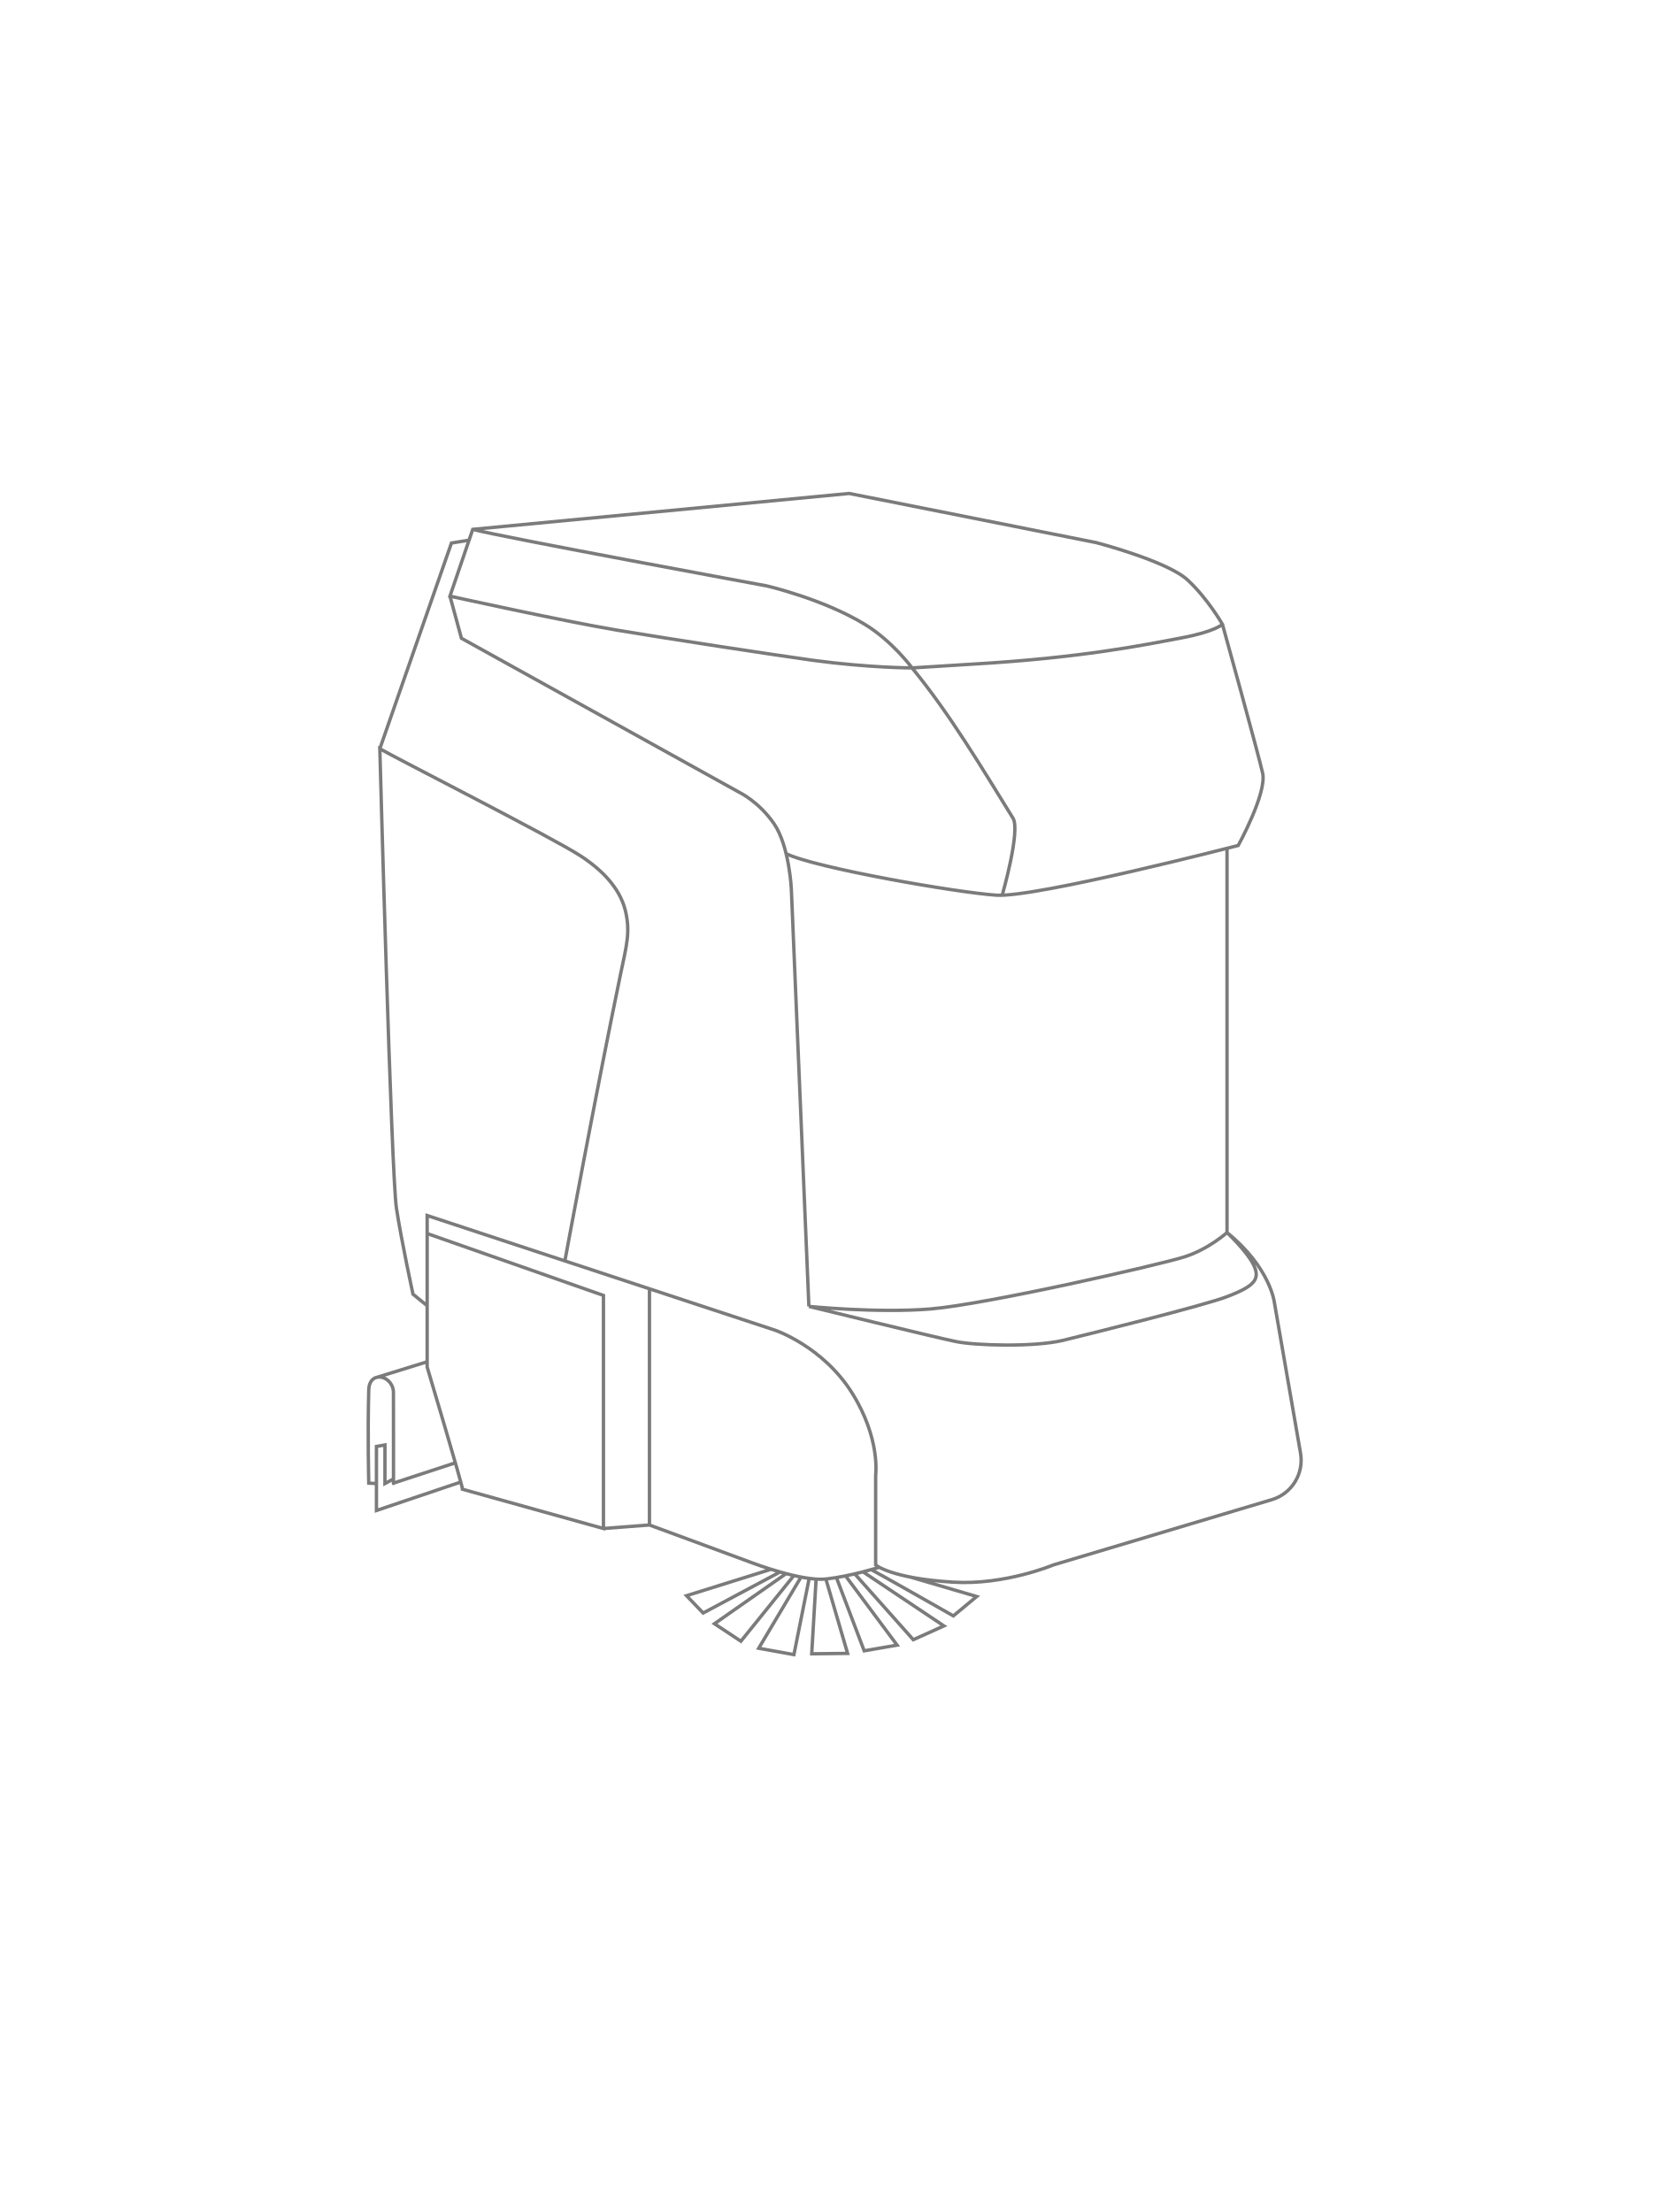
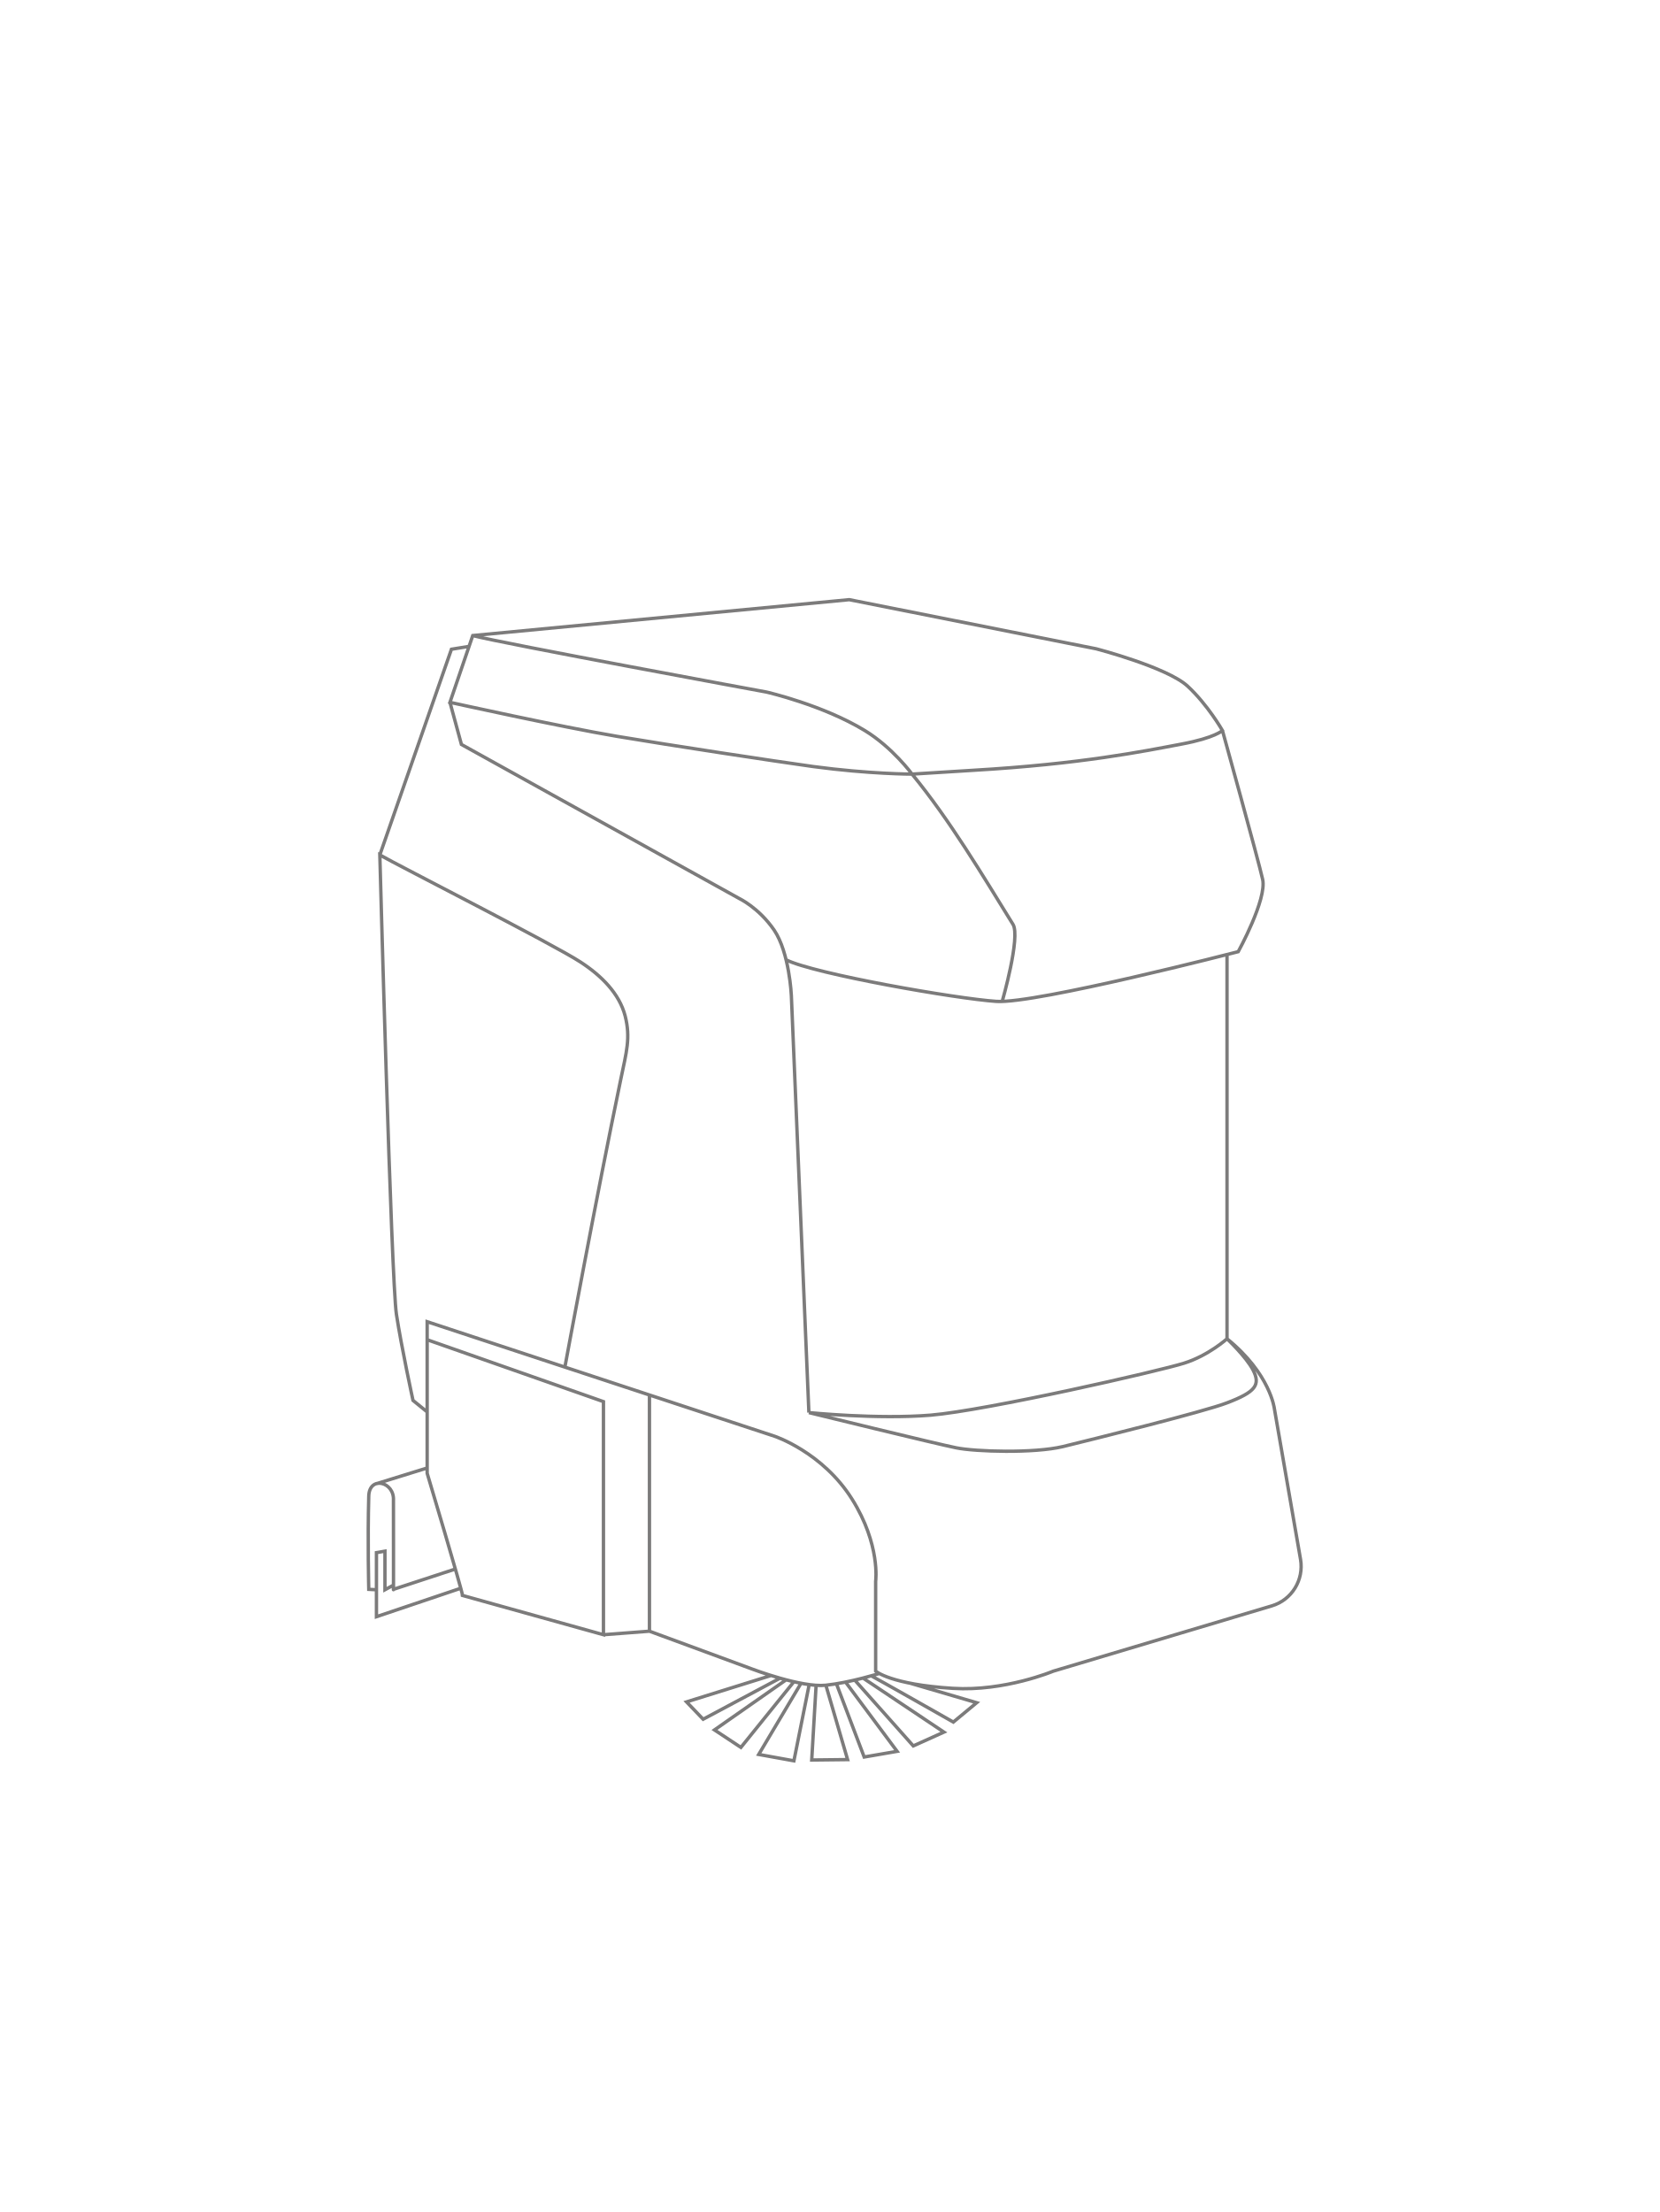
<svg xmlns="http://www.w3.org/2000/svg" class="icon" height="1333" viewBox="0 0 1000 2666" version="1.1" id="svg12013" width="1000">
  <defs id="defs12017">
    <pattern y="0" x="0" height="6" width="6" patternUnits="userSpaceOnUse" id="EMFhbasepattern" />
    <pattern y="0" x="0" height="6" width="6" patternUnits="userSpaceOnUse" id="EMFhbasepattern-8" />
  </defs>
-   <path id="path1616" d="M 42.273,718.48 69.745,638.002 523.443,594.743 821.249,654 c 0,0 85.18,22.201 109.889,44.891 24.546,22.69 42.102,53.543 42.102,53.543 0,0 -8.941,8.815 -49.092,16.324 -45.841,8.652 -120.13,23.997 -251.802,31.669 -21.458,1.306 -73.151,4.571 -73.151,4.571 0,0 -51.531,0 -119.317,-9.142 C 431.923,789.164 308.542,770.391 243.519,759.454 174.92,747.864 42.273,718.48 42.273,718.48 Z m 27.472,-80.478 c 34.787,9.305 353.888,68.072 353.888,68.072 0,0 67.786,15.508 118.504,46.361 33.324,20.242 57.058,52.564 57.058,52.564 M -42.257,902.453 44.061,654.49 65.193,651.061 m -22.921,67.419 13.817,50.768 334.706,185.605 c 0,0 23.571,11.1 42.103,38.035 18.531,27.261 20.807,79.009 20.807,79.009 l 21.132,502.62 m 0,0 c 0,0 82.091,8.325 146.627,3.102 67.949,-5.713 276.348,-53.38 305.608,-62.685 29.26,-9.142 51.693,-29.383 51.693,-29.383 v -463.115 m -531.4,6.367 c 33.812,16.977 205.798,47.013 253.427,50.115 47.792,3.102 291.466,-59.91 291.466,-59.91 0,0 34.787,-63.174 29.423,-87.171 -5.364,-23.996 -48.442,-179.402 -48.442,-179.402 M 14.801,1573.701 -2.268,1559.826 c 0,0 -13.817,-63.501 -19.995,-103.822 -6.177,-40.321 -19.995,-553.551 -19.995,-553.551 22.596,12.896 209.537,107.902 241.723,128.96 25.359,16.487 46.979,38.035 53.969,65.133 6.665,26.445 1.625,42.933 -5.364,76.56 -29.26,140.714 -67.299,346.561 -67.299,346.561 M 57.391,1794.893 c 0,-4.734 -42.59,-147.244 -42.59,-147.244 v -160.956 l 212.463,74.601 v 280.938 z M 978.767,1485.551 c 52.344,42.443 57.058,84.232 57.058,84.232 l 31.536,181.688 c 4.226,24.813 -10.566,48.809 -34.625,55.992 l -263.343,78.682 c 0,0 -58.52,24.649 -120.943,20.732 -74.776,-4.571 -93.145,-20.732 -93.145,-20.732 v -108.392 c 0,0 6.015,-43.912 -28.448,-98.924 -35.438,-56.482 -93.145,-75.744 -93.145,-75.744 L 14.801,1464.982 v 21.711 m 460.038,87.824 c 0,0 154.43,37.872 177.513,42.443 23.083,4.734 93.633,6.856 128.583,-1.469 34.787,-8.489 170.523,-42.116 197.832,-52.727 34.3,-13.059 40.802,-21.548 31.211,-39.831 -8.453,-15.998 -31.211,-37.382 -31.211,-37.382 m -696.071,67.745 v 284.693 l 124.031,45.708 c 0,0 59.171,22.527 88.431,19.425 29.26,-3.102 64.698,-14.202 64.698,-14.202 m -94.446,11.753 -51.043,85.865 42.427,7.672 18.369,-91.742 m 8.29,2.122 -5.202,88.64 43.24,-0.49 -26.172,-89.62 m 13.005,-0.979 33.162,87.497 39.664,-6.856 -62.097,-83.417 m 11.054,-2.449 70.55,79.335 36.901,-16.651 -97.209,-64.97 m 9.753,-2.775 c 2.276,0.816 98.835,55.665 98.835,55.665 l 28.122,-23.343 -80.141,-23.507 m -149.716,-3.918 -86.155,60.236 31.861,21.058 63.885,-79.172 m -27.472,-7.509 -101.924,31.832 19.995,20.895 92.658,-49.462 M 48.775,1763.061 -25.839,1787.547 c 0.162,8.325 0,-107.249 0,-107.249 1.3,-22.527 -29.098,-30.036 -29.748,-5.061 -1.463,53.054 0,112.31 0,112.31 l 9.266,0.49 m 0,-127.818 61.122,-18.936 m 40.477,144.958 -101.599,34.28 v -77.213 l 10.241,-1.796 v 46.524 l 10.241,-5.55 m 253.102,59.746 55.432,-4.244 M 599.195,804.998 c 45.679,55.665 84.692,121.451 121.593,181.035 9.429,15.018 -13.004,93.048 -13.004,93.048" style="fill:none;stroke:#7c7b7b;stroke-width:4.064px;stroke-linecap:butt;stroke-linejoin:miter;stroke-miterlimit:4;stroke-dasharray:none;stroke-opacity:1" />
+   <path id="path1616" d="M 42.273,846.48 69.745,766.002 523.443,722.743 821.249,782 c 0,0 85.18,22.201 109.889,44.891 24.546,22.69 42.102,53.543 42.102,53.543 0,0 -8.941,8.815 -49.092,16.324 -45.841,8.652 -120.13,23.997 -251.802,31.669 -21.458,1.306 -73.151,4.571 -73.151,4.571 0,0 -51.531,0 -119.317,-9.142 C 431.923,917.164 308.542,898.391 243.519,887.454 174.92,875.864 42.273,846.48 42.273,846.48 Z m 27.472,-80.478 c 34.787,9.305 353.888,68.072 353.888,68.072 0,0 67.786,15.508 118.504,46.361 33.324,20.242 57.058,52.564 57.058,52.564 M -42.257,1030.453 44.061,782.49 65.193,779.061 m -22.921,67.419 13.817,50.768 334.706,185.605 c 0,0 23.571,11.1 42.103,38.035 18.531,27.261 20.807,79.009 20.807,79.009 l 21.132,502.62 m 0,0 c 0,0 82.091,8.325 146.627,3.102 67.949,-5.713 276.348,-53.38 305.608,-62.685 29.26,-9.142 51.693,-29.383 51.693,-29.383 v -463.115 m -531.4,6.367 c 33.812,16.977 205.798,47.013 253.427,50.115 47.792,3.102 291.466,-59.91 291.466,-59.91 0,0 34.787,-63.174 29.423,-87.171 -5.364,-23.996 -48.442,-179.402 -48.442,-179.402 M 14.801,1701.701 -2.268,1687.826 c 0,0 -13.817,-63.501 -19.995,-103.822 -6.177,-40.321 -19.995,-553.551 -19.995,-553.551 22.596,12.896 209.537,107.902 241.723,128.96 25.359,16.487 46.979,38.035 53.969,65.133 6.665,26.445 1.625,42.933 -5.364,76.56 -29.26,140.714 -67.299,346.561 -67.299,346.561 M 57.391,1922.893 c 0,-4.734 -42.59,-147.244 -42.59,-147.244 v -160.956 l 212.463,74.601 v 280.938 z M 978.767,1613.551 c 52.344,42.443 57.058,84.232 57.058,84.232 l 31.536,181.688 c 4.226,24.813 -10.566,48.809 -34.625,55.992 l -263.343,78.682 c 0,0 -58.52,24.649 -120.943,20.732 -74.776,-4.571 -93.145,-20.732 -93.145,-20.732 v -108.392 c 0,0 6.015,-43.912 -28.448,-98.924 -35.438,-56.482 -93.145,-75.744 -93.145,-75.744 L 14.801,1592.982 v 21.711 m 460.038,87.824 c 0,0 154.43,37.872 177.513,42.443 23.083,4.734 93.633,6.856 128.583,-1.469 34.787,-8.489 170.523,-42.116 197.832,-52.727 34.3,-13.059 40.802,-21.548 31.211,-39.831 -8.453,-15.998 -31.211,-37.382 -31.211,-37.382 m -696.071,67.745 v 284.693 l 124.031,45.708 c 0,0 59.171,22.527 88.431,19.425 29.26,-3.102 64.698,-14.202 64.698,-14.202 m -94.446,11.753 -51.043,85.865 42.427,7.672 18.369,-91.742 m 8.29,2.122 -5.202,88.64 43.24,-0.49 -26.172,-89.62 m 13.005,-0.979 33.162,87.497 39.664,-6.856 -62.097,-83.417 m 11.054,-2.449 70.55,79.335 36.901,-16.651 -97.209,-64.97 m 9.753,-2.775 c 2.276,0.816 98.835,55.665 98.835,55.665 l 28.122,-23.343 -80.141,-23.507 m -149.716,-3.918 -86.155,60.236 31.861,21.058 63.885,-79.172 m -27.472,-7.509 -101.924,31.832 19.995,20.895 92.658,-49.462 M 48.775,1891.061 -25.839,1915.547 c 0.162,8.325 0,-107.249 0,-107.249 1.3,-22.527 -29.098,-30.036 -29.748,-5.061 -1.463,53.054 0,112.31 0,112.31 l 9.266,0.49 m 0,-127.818 61.122,-18.936 m 40.477,144.958 -101.599,34.28 v -77.213 l 10.241,-1.796 v 46.524 l 10.241,-5.55 m 253.102,59.746 55.432,-4.244 M 599.195,932.998 c 45.679,55.665 84.692,121.451 121.593,181.035 9.429,15.018 -13.004,93.048 -13.004,93.048" style="fill:none;stroke:#7c7b7b;stroke-width:4.064px;stroke-linecap:butt;stroke-linejoin:miter;stroke-miterlimit:4;stroke-dasharray:none;stroke-opacity:1" />
</svg>
